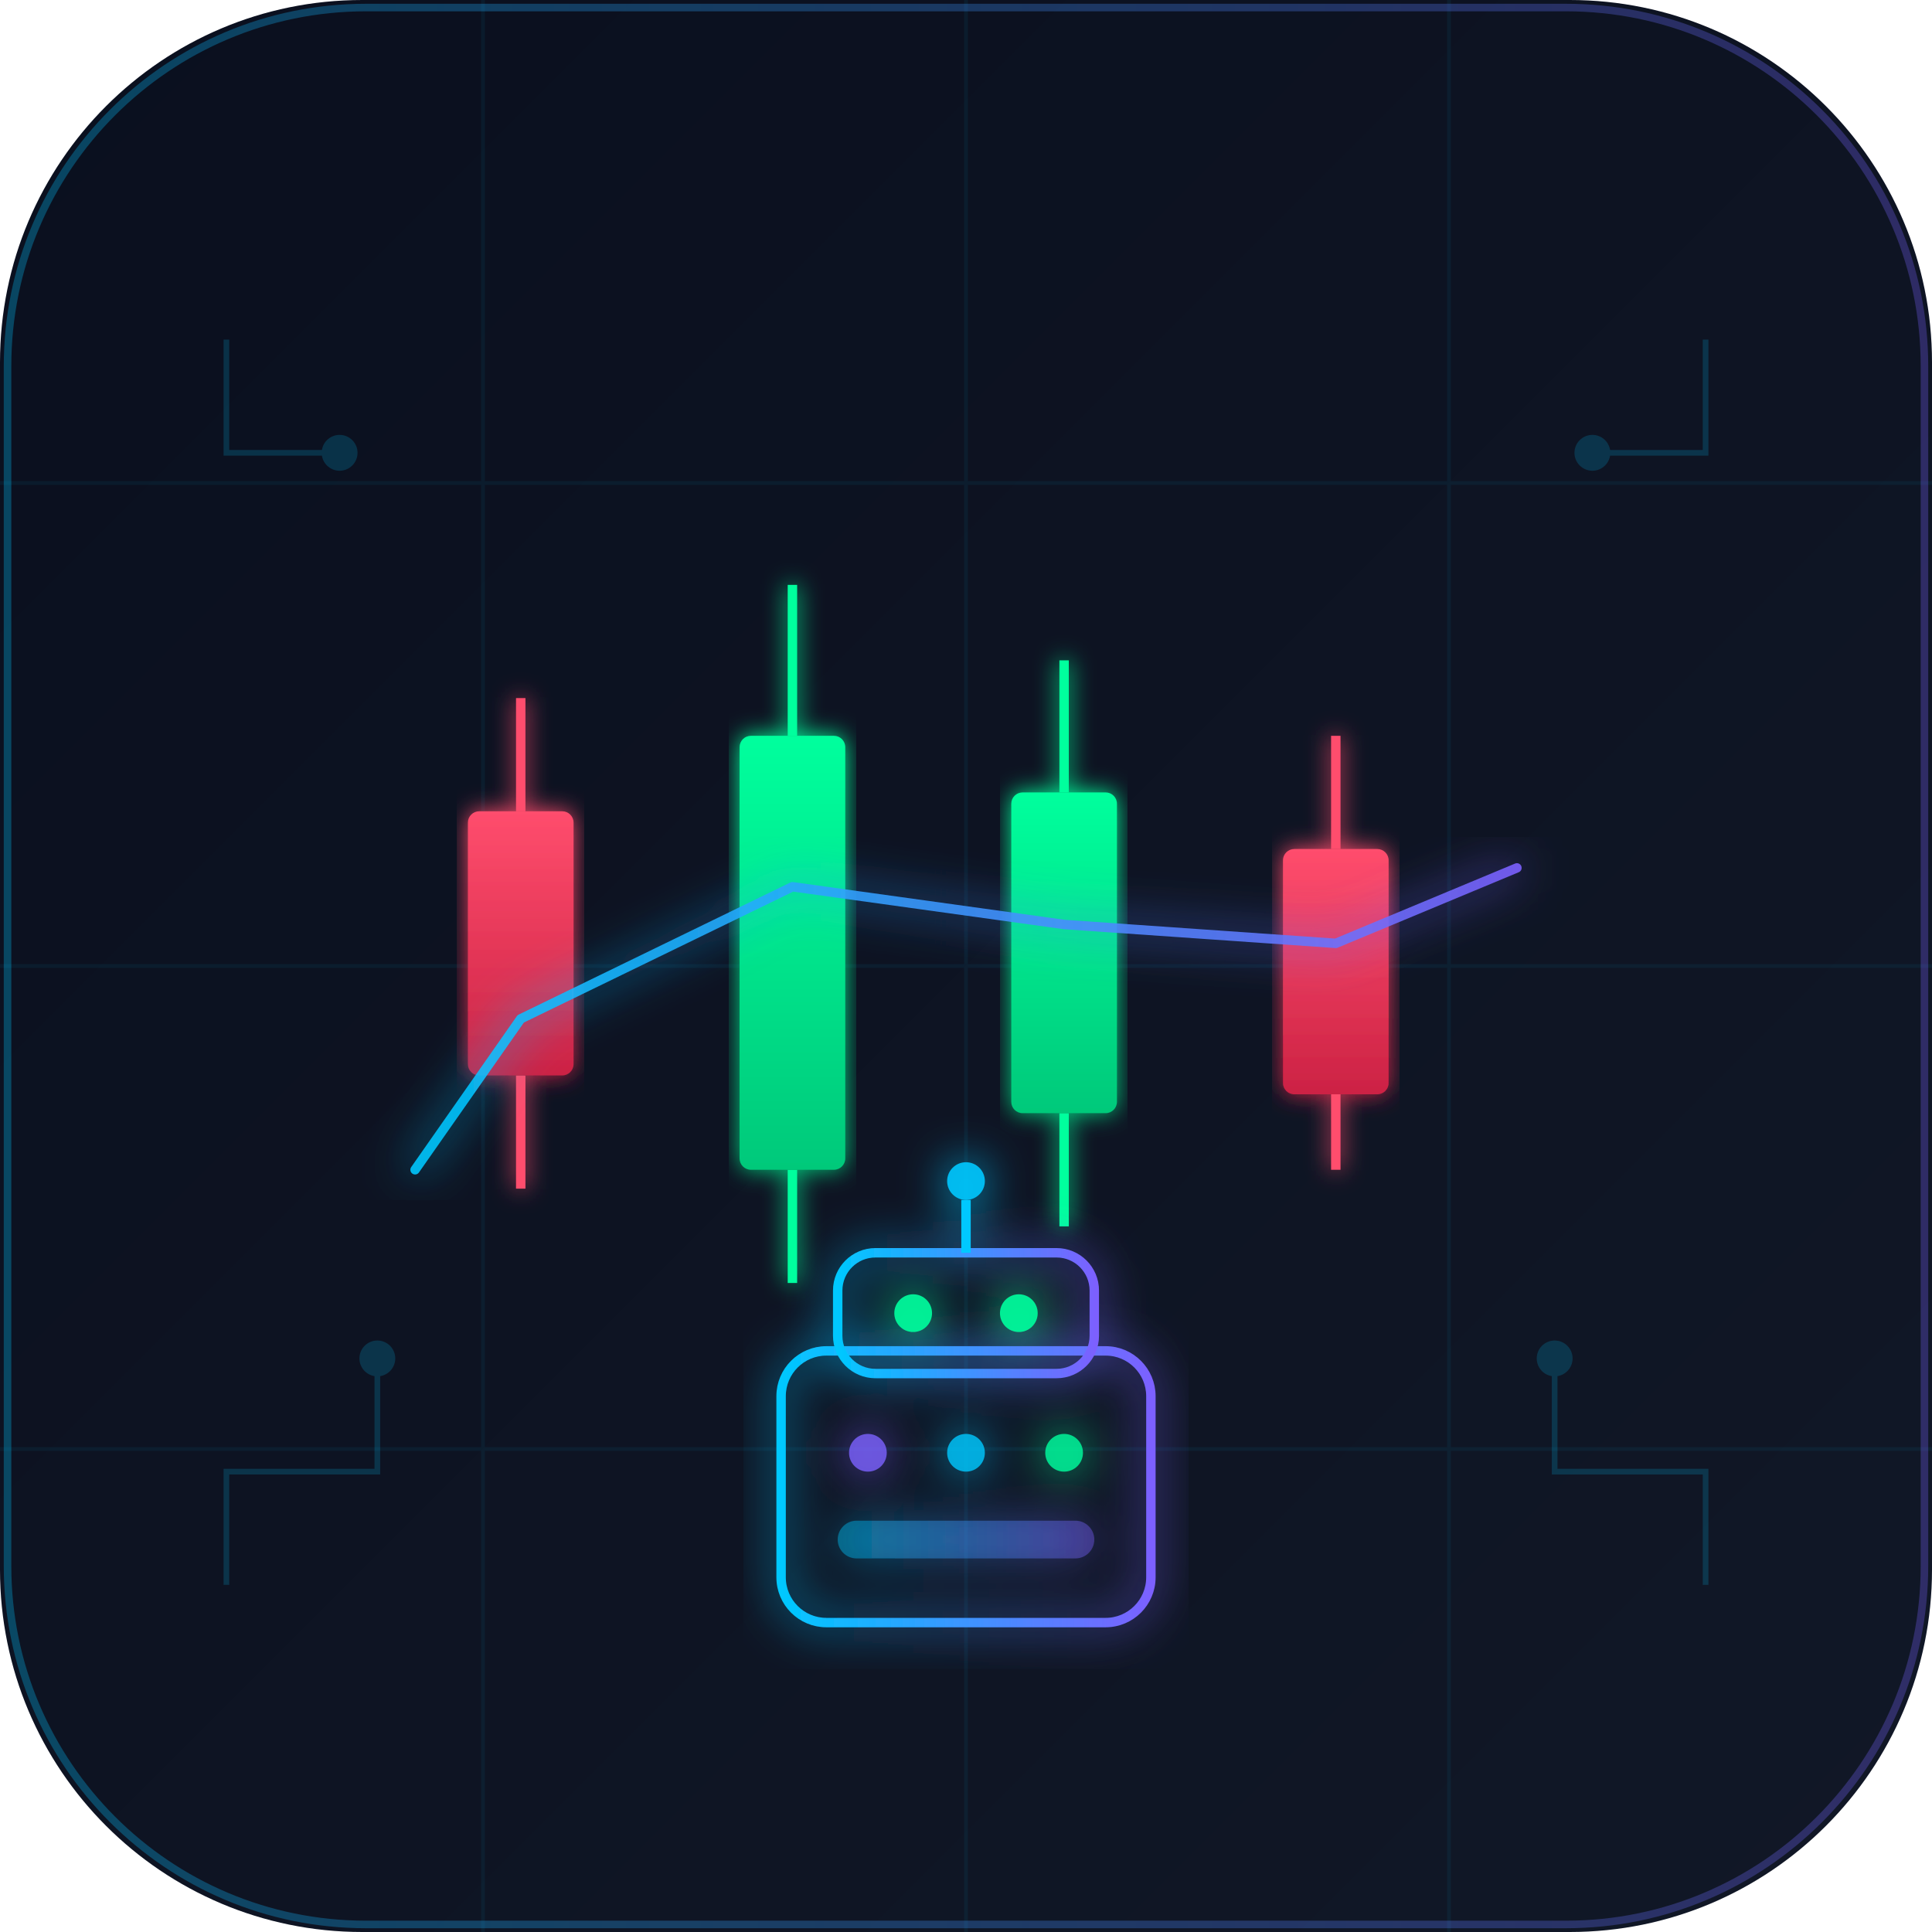
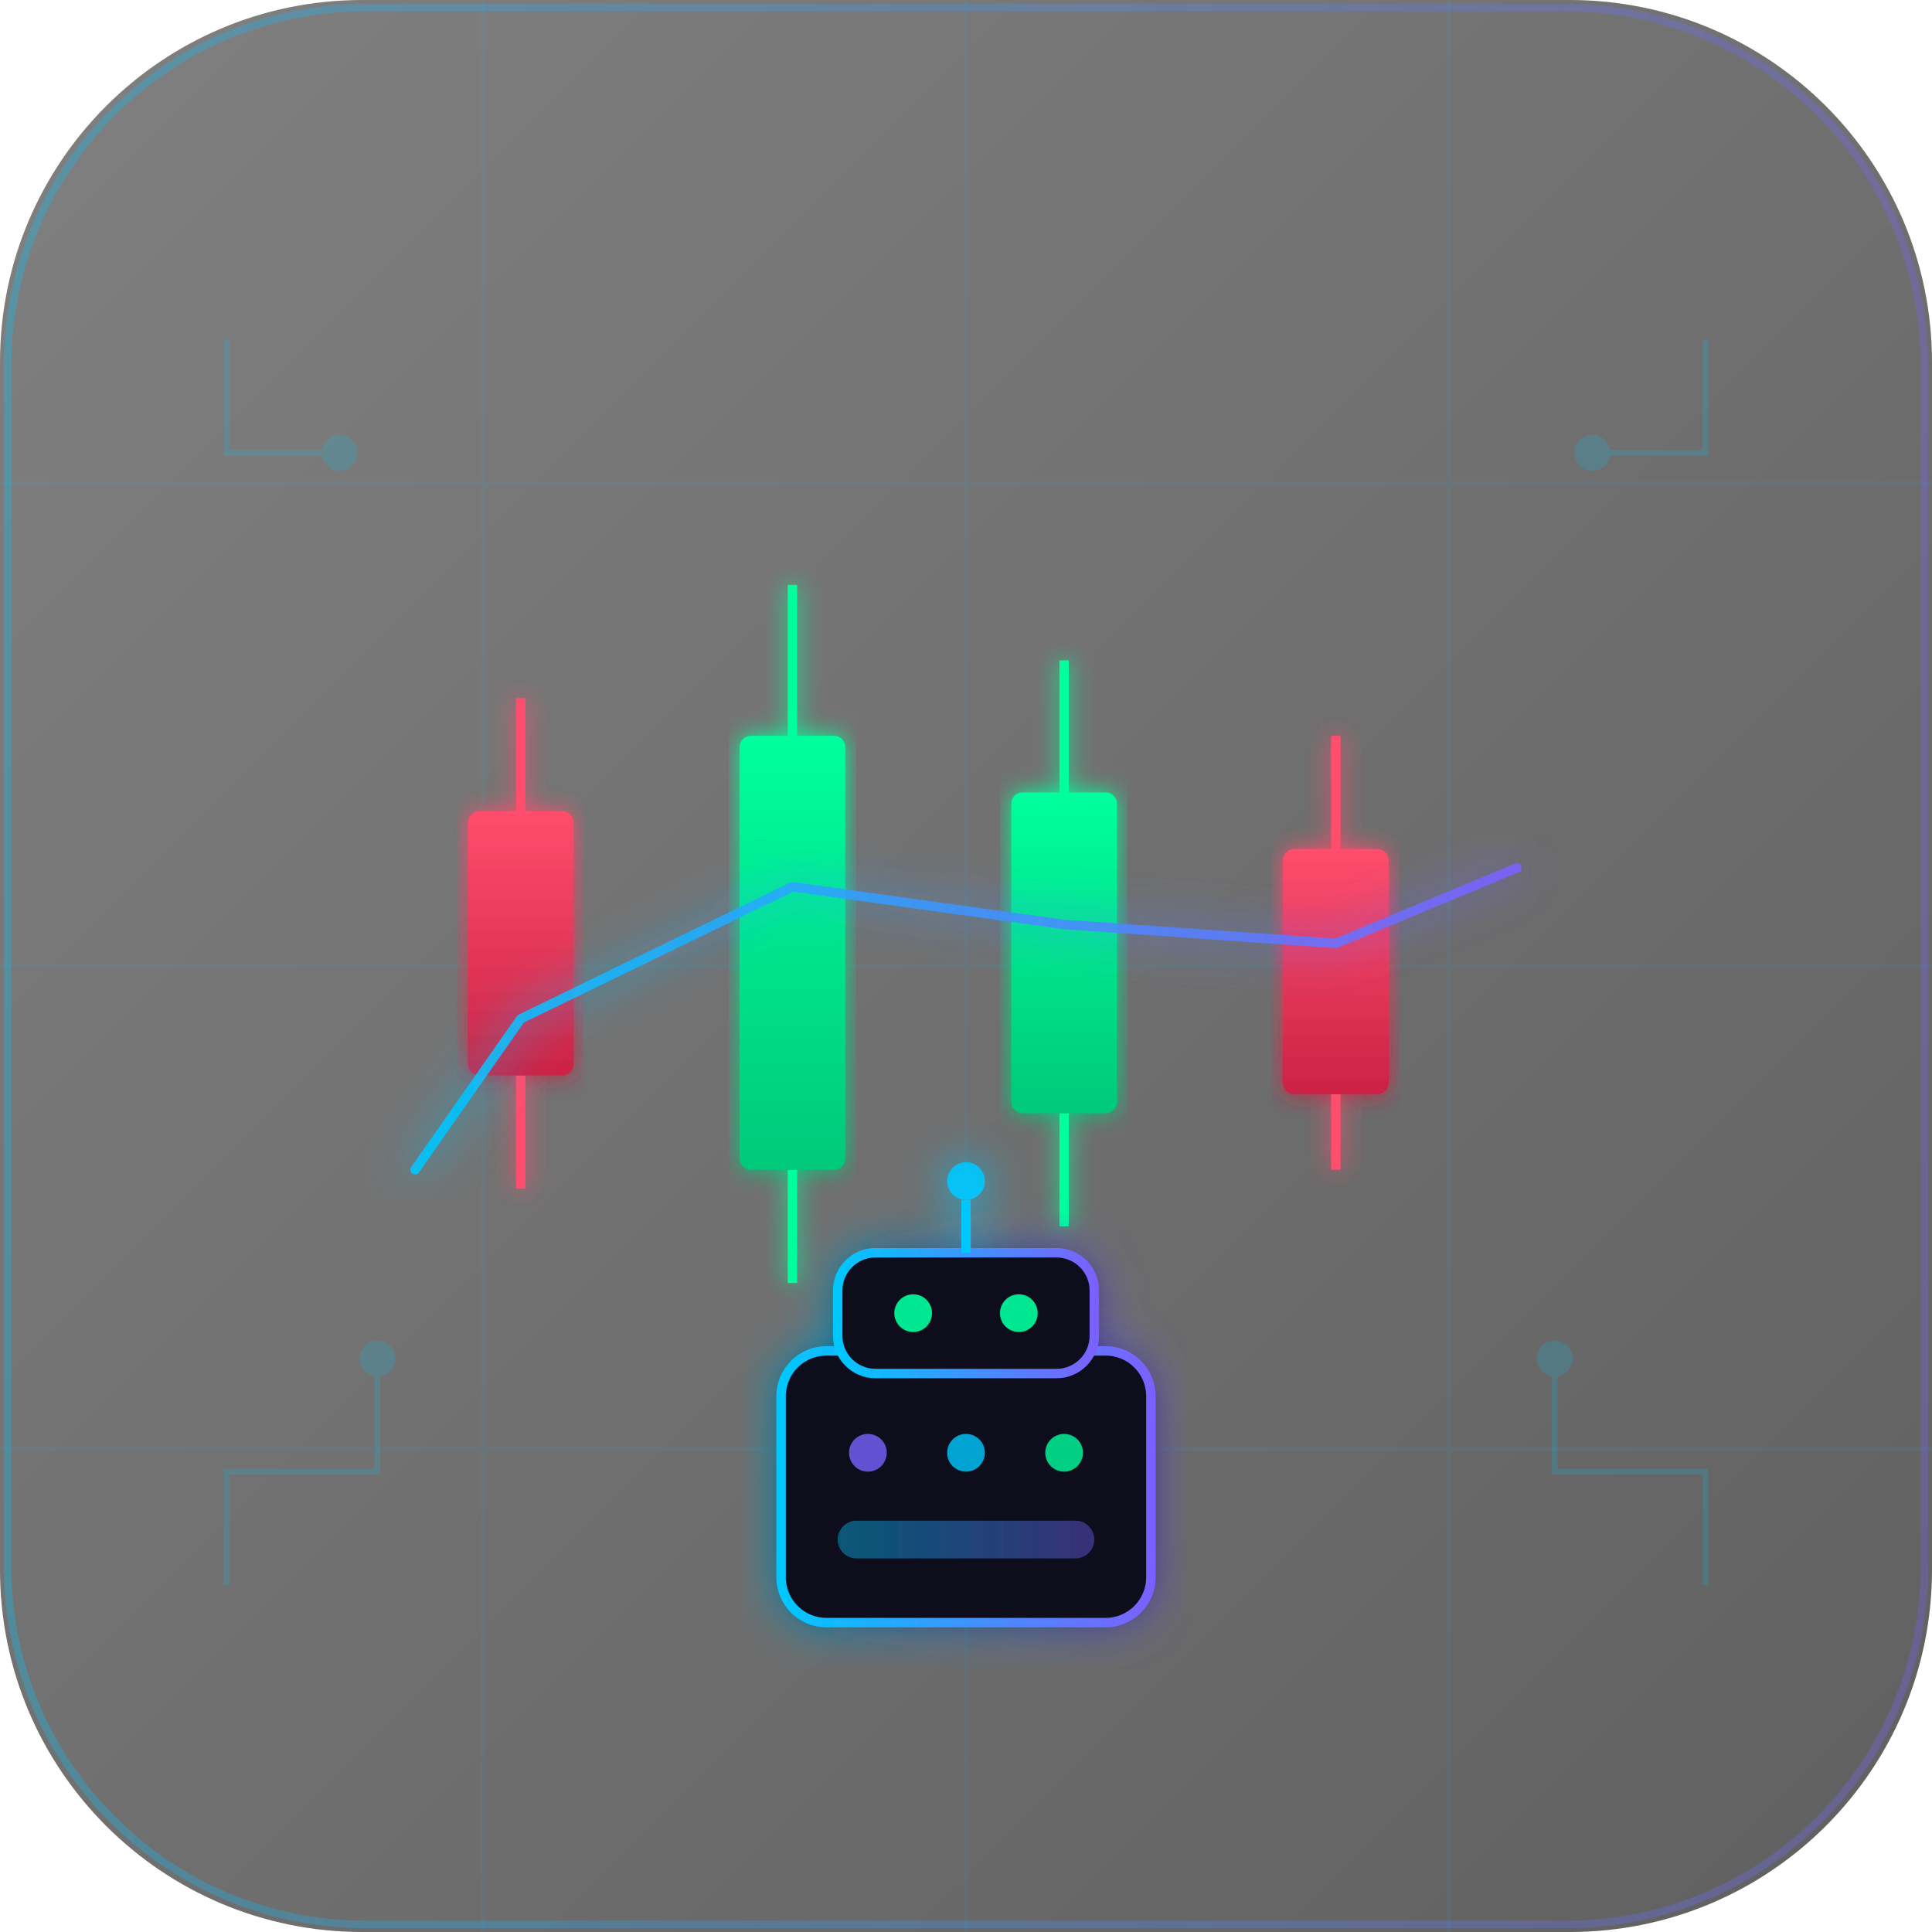
<svg xmlns="http://www.w3.org/2000/svg" viewBox="0 0 512 512" width="512" height="512">
  <defs>
    <linearGradient id="bg" x1="0%" y1="0%" x2="100%" y2="100%">
-       <stop offset="0%" style="stop-color:#0a0f1e" />
-       <stop offset="100%" style="stop-color:#111827" />
+       <stop offset="0%" style="stop-color:#808080" />
+       <stop offset="100%" style="stop-color:#606060" />
    </linearGradient>
    <linearGradient id="green" x1="0%" y1="0%" x2="0%" y2="100%">
      <stop offset="0%" style="stop-color:#00ff9d" />
      <stop offset="100%" style="stop-color:#00c97a" />
    </linearGradient>
    <linearGradient id="red" x1="0%" y1="0%" x2="0%" y2="100%">
      <stop offset="0%" style="stop-color:#ff4d6d" />
      <stop offset="100%" style="stop-color:#cc2244" />
    </linearGradient>
    <linearGradient id="accent" x1="0%" y1="0%" x2="100%" y2="0%">
      <stop offset="0%" style="stop-color:#00c8ff" />
      <stop offset="100%" style="stop-color:#7b61ff" />
    </linearGradient>
    <filter id="glow">
      <feGaussianBlur stdDeviation="3" result="blur" />
      <feMerge>
        <feMergeNode in="blur" />
        <feMergeNode in="SourceGraphic" />
      </feMerge>
    </filter>
    <filter id="glow2">
      <feGaussianBlur stdDeviation="6" result="blur" />
      <feMerge>
        <feMergeNode in="blur" />
        <feMergeNode in="SourceGraphic" />
      </feMerge>
    </filter>
    <clipPath id="round">
      <rect width="512" height="512" rx="96" />
    </clipPath>
  </defs>
  <rect width="512" height="512" rx="96" fill="url(#bg)" />
  <g opacity="0.06" stroke="#00c8ff" stroke-width="1">
    <line x1="0" y1="128" x2="512" y2="128" />
    <line x1="0" y1="256" x2="512" y2="256" />
    <line x1="0" y1="384" x2="512" y2="384" />
    <line x1="128" y1="0" x2="128" y2="512" />
    <line x1="256" y1="0" x2="256" y2="512" />
    <line x1="384" y1="0" x2="384" y2="512" />
  </g>
  <g opacity="0.18" stroke="#00c8ff" stroke-width="1.5" fill="none">
    <polyline points="60,420 60,390 100,390 100,360" />
    <polyline points="452,420 452,390 412,390 412,360" />
    <circle cx="100" cy="360" r="4" fill="#00c8ff" />
    <circle cx="412" cy="360" r="4" fill="#00c8ff" />
    <polyline points="60,90 60,120 90,120" />
    <polyline points="452,90 452,120 422,120" />
    <circle cx="90" cy="120" r="4" fill="#00c8ff" />
    <circle cx="422" cy="120" r="4" fill="#00c8ff" />
  </g>
  <g clip-path="url(#round)">
    <g filter="url(#glow)">
      <line x1="138" y1="185" x2="138" y2="215" stroke="#ff4d6d" stroke-width="2.5" />
      <line x1="138" y1="285" x2="138" y2="315" stroke="#ff4d6d" stroke-width="2.5" />
      <rect x="124" y="215" width="28" height="70" rx="3" fill="url(#red)" />
    </g>
    <g filter="url(#glow)">
      <line x1="210" y1="155" x2="210" y2="195" stroke="#00ff9d" stroke-width="2.5" />
      <line x1="210" y1="310" x2="210" y2="340" stroke="#00ff9d" stroke-width="2.5" />
      <rect x="196" y="195" width="28" height="115" rx="3" fill="url(#green)" />
    </g>
    <g filter="url(#glow)">
      <line x1="282" y1="175" x2="282" y2="210" stroke="#00ff9d" stroke-width="2.5" />
      <line x1="282" y1="295" x2="282" y2="325" stroke="#00ff9d" stroke-width="2.5" />
      <rect x="268" y="210" width="28" height="85" rx="3" fill="url(#green)" />
    </g>
    <g filter="url(#glow)">
      <line x1="354" y1="195" x2="354" y2="225" stroke="#ff4d6d" stroke-width="2.5" />
      <line x1="354" y1="290" x2="354" y2="310" stroke="#ff4d6d" stroke-width="2.5" />
      <rect x="340" y="225" width="28" height="65" rx="3" fill="url(#red)" />
    </g>
    <polyline points="110,310 138,270 210,235 282,245 354,250 402,230" fill="none" stroke="url(#accent)" stroke-width="2.5" stroke-linecap="round" stroke-linejoin="round" filter="url(#glow2)" opacity="0.9" />
  </g>
  <g filter="url(#glow2)">
-     <rect x="207" y="358" width="98" height="72" rx="12" fill="none" stroke="url(#accent)" stroke-width="2.5" />
-     <rect x="222" y="332" width="68" height="32" rx="10" fill="none" stroke="url(#accent)" stroke-width="2.5" />
+     <rect x="207" y="358" width="98" height="72" rx="12" fill="#0a0f1e" stroke="url(#accent)" stroke-width="2.5" />
+     <rect x="222" y="332" width="68" height="32" rx="10" fill="#0a0f1e" stroke="url(#accent)" stroke-width="2.5" />
    <line x1="256" y1="332" x2="256" y2="318" stroke="#00c8ff" stroke-width="2.5" />
    <circle cx="256" cy="313" r="5" fill="#00c8ff" opacity="0.9" />
    <circle cx="242" cy="348" r="5" fill="#00ff9d" opacity="0.9" />
    <circle cx="270" cy="348" r="5" fill="#00ff9d" opacity="0.9" />
    <circle cx="230" cy="385" r="5" fill="#7b61ff" opacity="0.8" />
    <circle cx="256" cy="385" r="5" fill="#00c8ff" opacity="0.8" />
    <circle cx="282" cy="385" r="5" fill="#00ff9d" opacity="0.8" />
    <rect x="222" y="403" width="68" height="10" rx="5" fill="url(#accent)" opacity="0.4" />
  </g>
  <rect x="2" y="2" width="508" height="508" rx="95" fill="none" stroke="url(#accent)" stroke-width="2" opacity="0.3" />
</svg>
